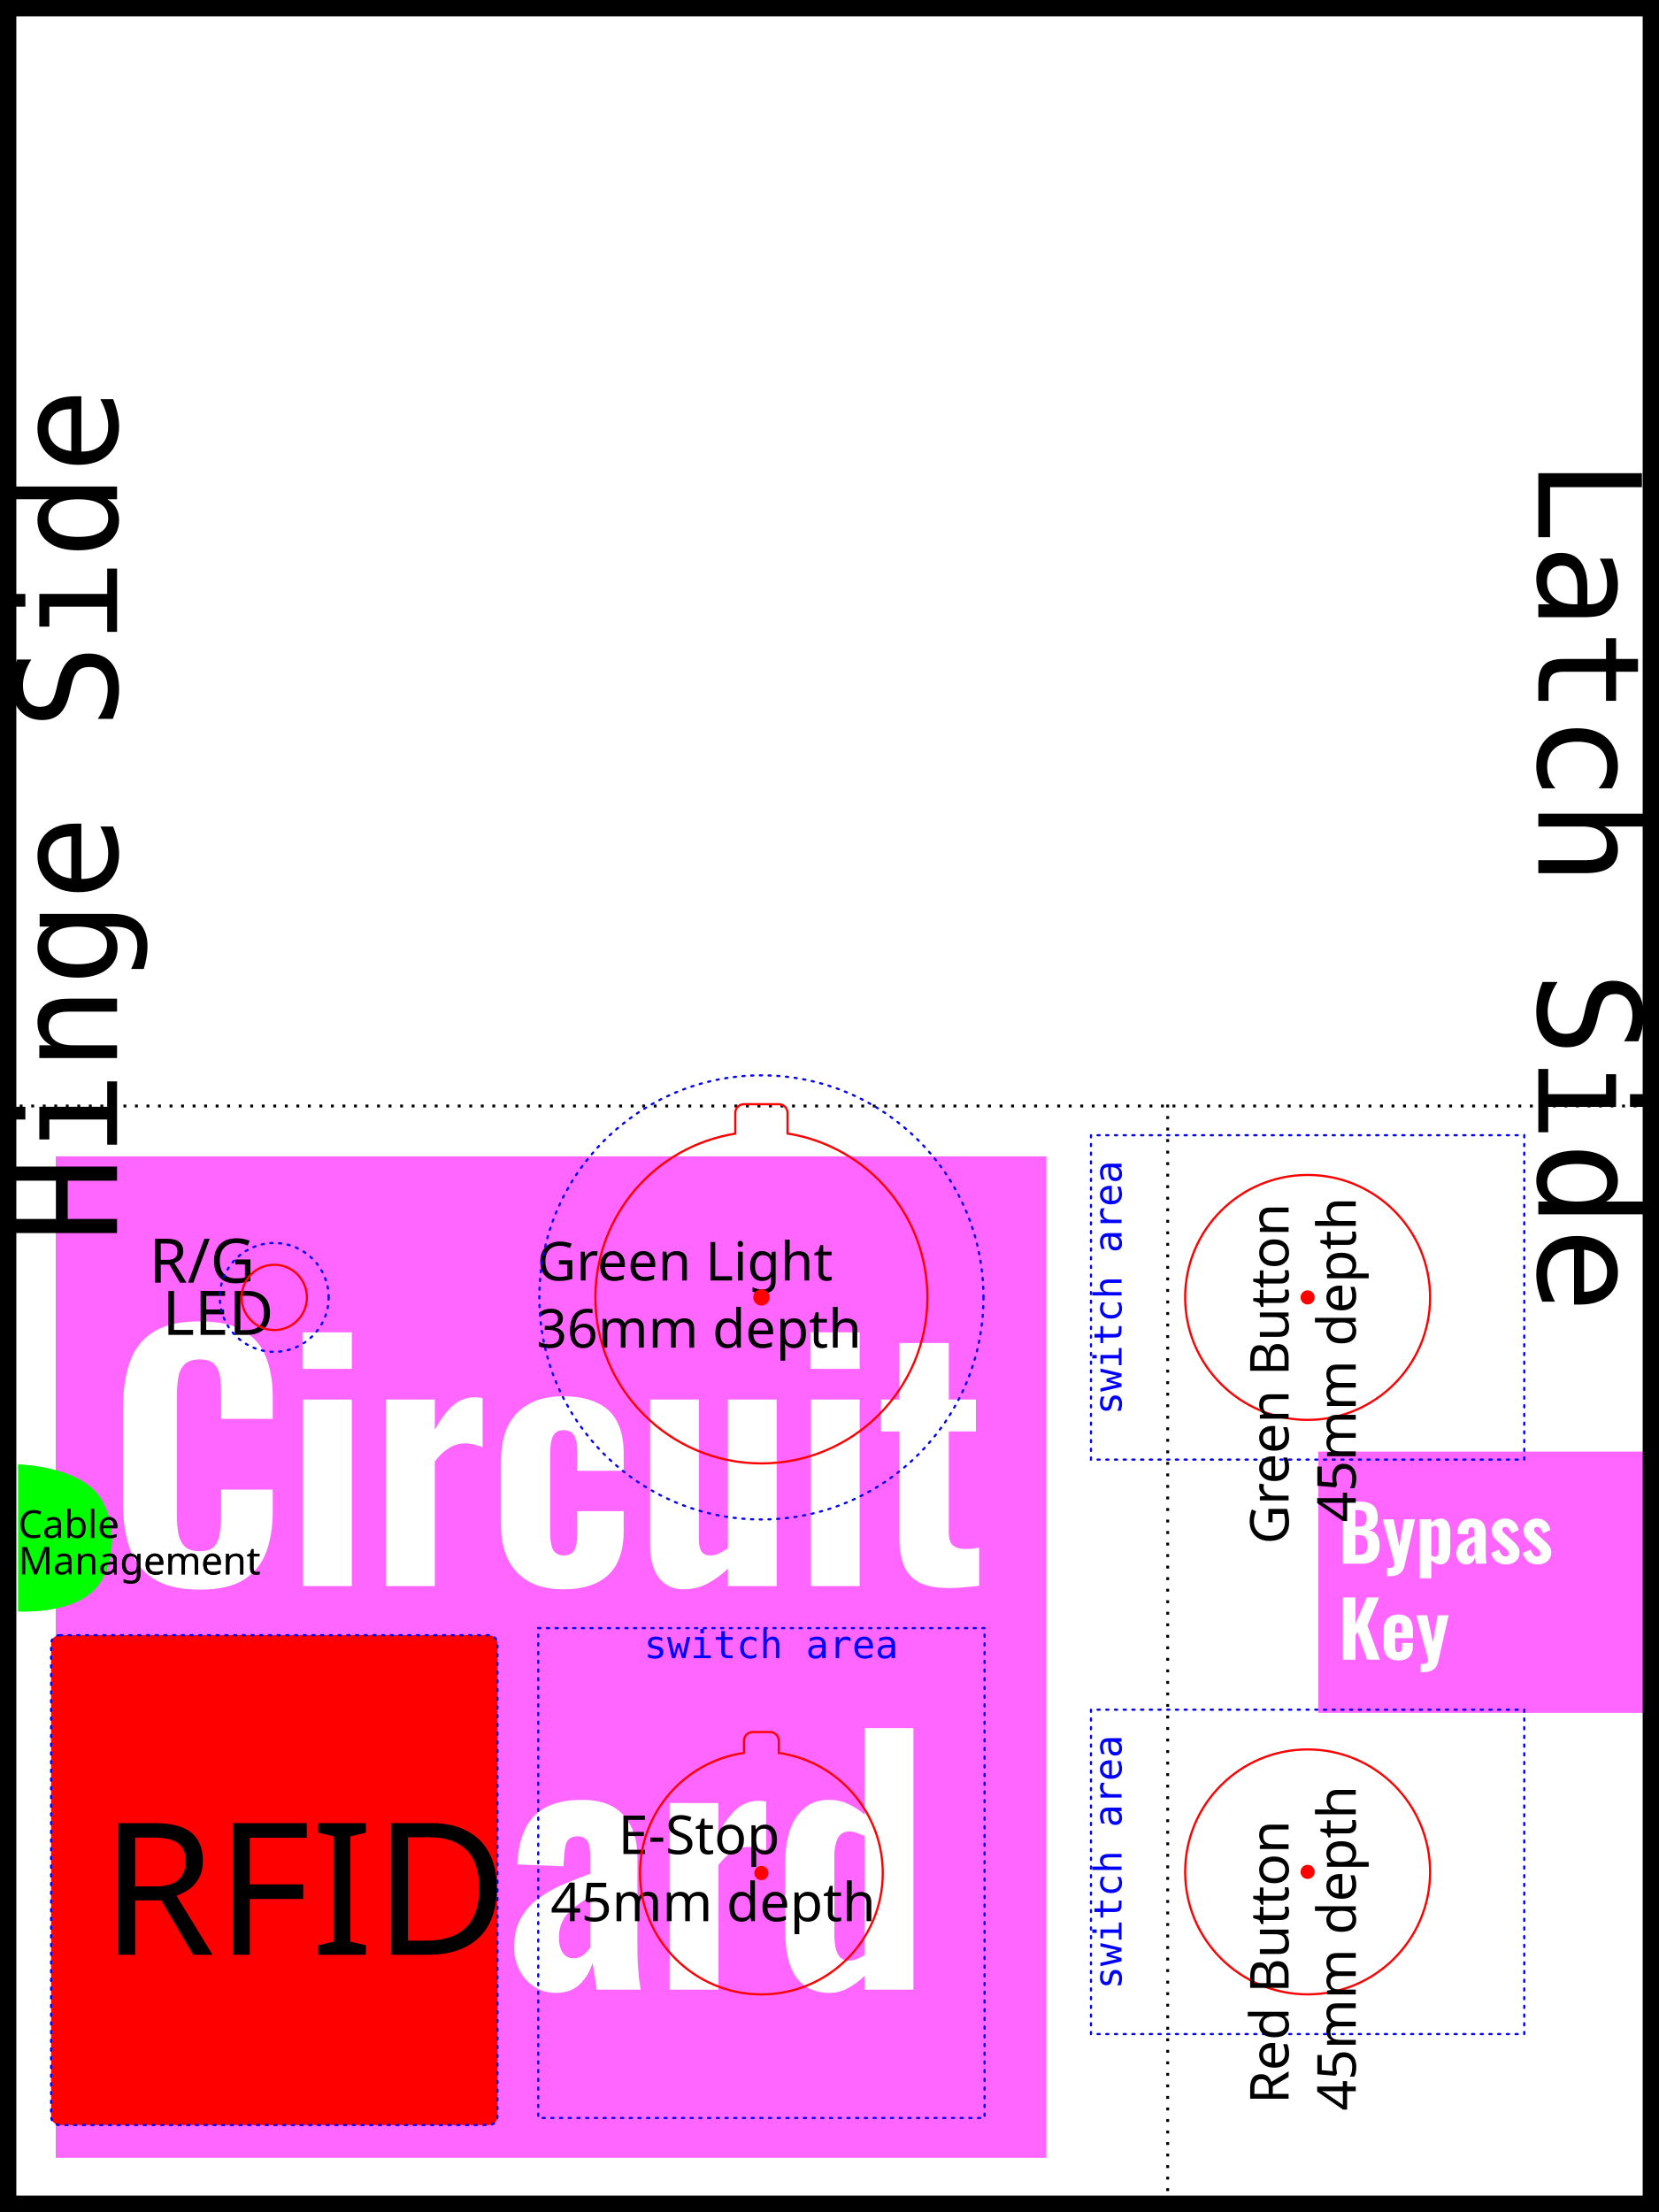
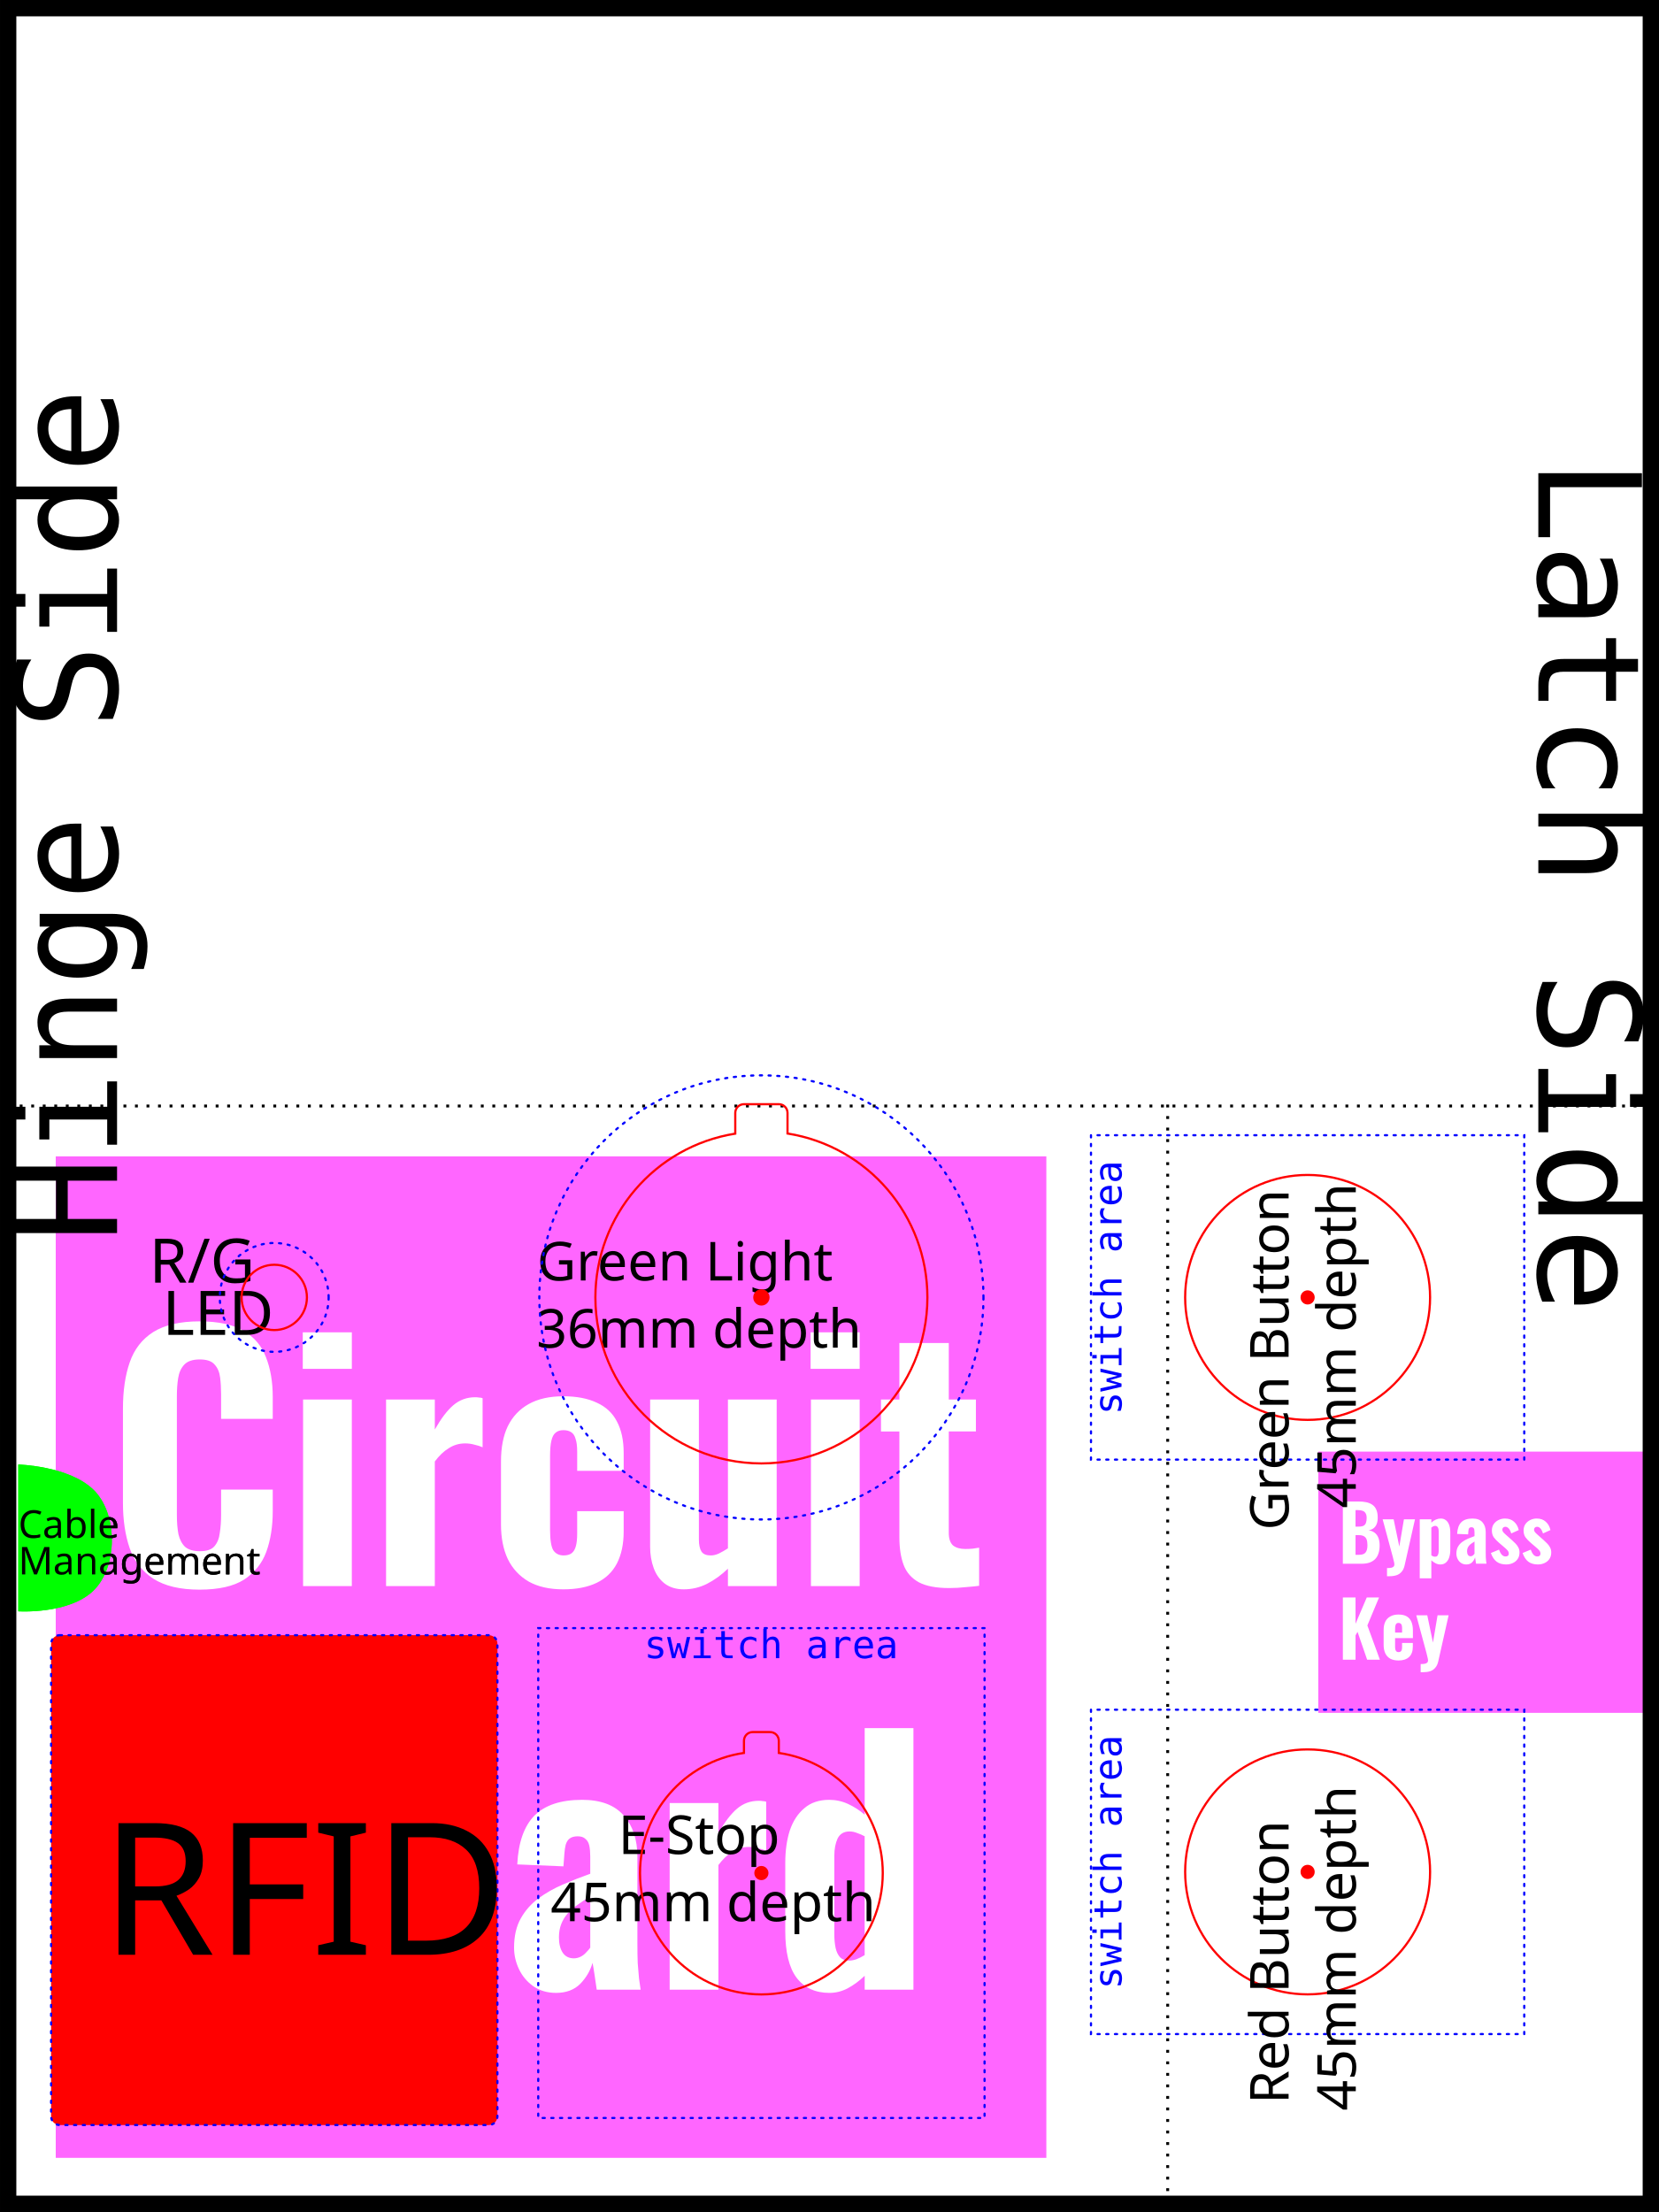
<svg xmlns="http://www.w3.org/2000/svg" width="152.4mm" height="203.2mm" viewBox="0 0 152.4 203.2" version="1.1" id="svg1">
  <defs id="defs1" />
  <g id="layer3" style="display:inline">
    <path id="rect24" style="fill:#ff00ff;fill-opacity:0.598;fill-rule:evenodd;stroke:none;stroke-width:1;stroke-linecap:round;stroke-dasharray:none;stroke-dashoffset:0;stroke-opacity:1" d="m 5.12,106.228 v 92 h 91 v -92 z m 13.203,15.156 c 1.72,0 3.065,0.287 4.033,0.86 0.989,0.573 1.681,1.384 2.076,2.432 0.415,1.048 0.623,2.264 0.623,3.648 v 2.016 h -4.745 v -2.254 c 0,-0.554 -0.03,-1.068 -0.089,-1.543 -0.059,-0.494 -0.228,-0.889 -0.504,-1.186 -0.257,-0.316 -0.712,-0.475 -1.364,-0.475 -0.652,0 -1.127,0.159 -1.423,0.475 -0.297,0.316 -0.485,0.731 -0.564,1.245 -0.079,0.494 -0.118,1.048 -0.118,1.661 v 10.914 c 0,0.672 0.049,1.265 0.148,1.779 0.119,0.494 0.326,0.88 0.623,1.157 0.316,0.257 0.761,0.386 1.334,0.386 0.633,0 1.078,-0.148 1.335,-0.444 0.277,-0.316 0.445,-0.732 0.504,-1.246 0.079,-0.514 0.118,-1.058 0.118,-1.631 v -2.343 h 4.745 v 1.987 c 0,1.404 -0.198,2.649 -0.593,3.737 -0.395,1.068 -1.078,1.918 -2.046,2.551 -0.969,0.613 -2.333,0.919 -4.093,0.919 -1.779,0 -3.193,-0.336 -4.241,-1.008 -1.028,-0.672 -1.75,-1.602 -2.165,-2.788 -0.415,-1.206 -0.623,-2.6 -0.623,-4.182 v -8.63 c 0,-1.661 0.207,-3.084 0.623,-4.271 0.415,-1.206 1.137,-2.135 2.165,-2.788 1.048,-0.652 2.462,-0.979 4.241,-0.979 z m 9.49,1.009 h 4.508 v 3.351 h -4.508 z m 46.651,0 h 4.508 v 3.351 H 74.464 Z m 8.156,0.978 h 4.538 v 5.19 h 2.491 v 2.936 h -2.491 v 9.313 c 0,0.534 0.128,0.919 0.386,1.157 0.277,0.217 0.653,0.327 1.127,0.327 0.237,0 0.464,-0.01 0.682,-0.03 0.217,-0.04 0.415,-0.069 0.593,-0.089 v 3.5 c -0.277,0.04 -0.672,0.079 -1.186,0.119 -0.514,0.059 -1.038,0.089 -1.572,0.089 -1.186,0 -2.116,-0.178 -2.788,-0.534 -0.672,-0.376 -1.137,-0.909 -1.394,-1.601 -0.257,-0.692 -0.386,-1.532 -0.386,-2.521 v -9.728 h -1.69 v -2.936 h 1.69 z m -30.874,4.894 c 1.226,0 2.254,0.198 3.085,0.593 0.83,0.376 1.443,0.949 1.839,1.72 0.415,0.771 0.623,1.74 0.623,2.907 v 1.631 h -4.271 v -1.75 c 0,-0.514 -0.049,-0.91 -0.148,-1.186 -0.079,-0.297 -0.217,-0.504 -0.415,-0.623 -0.178,-0.119 -0.416,-0.178 -0.712,-0.178 -0.297,0 -0.534,0.079 -0.712,0.237 -0.178,0.138 -0.306,0.386 -0.386,0.742 -0.079,0.336 -0.119,0.811 -0.119,1.424 v 6.732 c 0,0.929 0.099,1.562 0.297,1.898 0.217,0.316 0.534,0.474 0.949,0.474 0.316,0 0.563,-0.069 0.741,-0.207 0.178,-0.138 0.307,-0.356 0.386,-0.653 0.079,-0.297 0.118,-0.672 0.118,-1.127 v -2.076 h 4.271 v 1.869 c 0,1.147 -0.207,2.125 -0.623,2.936 -0.415,0.791 -1.038,1.384 -1.868,1.78 -0.83,0.395 -1.849,0.593 -3.055,0.593 -1.265,0 -2.323,-0.237 -3.173,-0.712 -0.85,-0.494 -1.493,-1.186 -1.928,-2.076 -0.415,-0.89 -0.623,-1.948 -0.623,-3.173 v -5.783 c 0,-1.285 0.207,-2.363 0.623,-3.233 0.435,-0.89 1.077,-1.572 1.928,-2.046 0.85,-0.475 1.908,-0.712 3.173,-0.712 z m -8.096,0.089 c 0.138,0 0.257,0.01 0.356,0.03 0.119,0 0.228,0.019 0.327,0.059 v 4.508 c -0.217,-0.099 -0.465,-0.178 -0.742,-0.237 -0.277,-0.079 -0.563,-0.119 -0.86,-0.119 -0.554,0 -1.058,0.148 -1.513,0.445 -0.455,0.277 -0.88,0.682 -1.275,1.216 v 11.448 h -4.478 v -17.142 h 4.478 v 2.758 c 0.573,-1.008 1.137,-1.75 1.69,-2.224 0.573,-0.494 1.246,-0.742 2.017,-0.742 z m -15.808,0.208 h 4.478 v 17.142 h -4.478 z m 31.882,0 h 4.478 v 12.871 c 0,0.475 0.079,0.841 0.237,1.098 0.158,0.237 0.445,0.356 0.86,0.356 0.237,0 0.484,-0.059 0.741,-0.178 0.277,-0.138 0.554,-0.296 0.83,-0.474 v -13.672 h 4.478 v 17.142 h -4.478 v -1.602 c -0.593,0.573 -1.236,1.038 -1.928,1.394 -0.672,0.336 -1.384,0.504 -2.135,0.504 -0.692,0 -1.275,-0.178 -1.75,-0.534 -0.455,-0.356 -0.791,-0.83 -1.008,-1.423 -0.217,-0.593 -0.327,-1.246 -0.327,-1.958 z m 14.77,0 h 4.478 v 17.142 h -4.478 z M 16.944,158.752 h 6.08 c 1.048,0 2.017,0.089 2.907,0.267 0.89,0.178 1.671,0.494 2.343,0.949 0.692,0.455 1.216,1.087 1.571,1.898 0.376,0.791 0.564,1.829 0.564,3.114 0,0.969 -0.139,1.799 -0.415,2.491 -0.277,0.672 -0.672,1.206 -1.186,1.601 -0.514,0.395 -1.147,0.663 -1.898,0.801 0.929,0.138 1.71,0.454 2.342,0.949 0.633,0.494 1.107,1.147 1.424,1.958 0.316,0.811 0.474,1.79 0.474,2.936 0,1.206 -0.158,2.254 -0.474,3.143 -0.297,0.89 -0.741,1.621 -1.334,2.195 -0.593,0.573 -1.325,1.008 -2.195,1.305 -0.87,0.277 -1.878,0.415 -3.025,0.415 h -7.177 z m 62.488,0 h 4.478 v 24.023 h -4.478 v -1.275 c -0.494,0.475 -1.018,0.86 -1.571,1.157 -0.534,0.277 -1.088,0.415 -1.661,0.415 -1.305,0 -2.313,-0.465 -3.025,-1.394 -0.692,-0.929 -1.038,-2.353 -1.038,-4.271 v -6.287 c 0,-1.107 0.139,-2.096 0.415,-2.966 0.297,-0.87 0.741,-1.552 1.334,-2.046 0.593,-0.514 1.354,-0.771 2.284,-0.771 0.613,0 1.196,0.128 1.75,0.386 0.554,0.257 1.058,0.583 1.513,0.979 z m -57.594,3.322 v 6.376 h 1.216 c 0.85,0 1.493,-0.119 1.928,-0.356 0.435,-0.257 0.732,-0.632 0.89,-1.127 0.178,-0.514 0.267,-1.137 0.267,-1.869 0,-0.732 -0.128,-1.315 -0.386,-1.75 -0.237,-0.455 -0.612,-0.781 -1.127,-0.979 -0.494,-0.198 -1.127,-0.297 -1.898,-0.297 z m 17.29,3.262 c 1.226,0 2.274,0.227 3.143,0.682 0.87,0.435 1.532,1.078 1.987,1.928 0.455,0.85 0.682,1.908 0.682,3.173 v 6.169 c 0,1.265 -0.227,2.323 -0.682,3.173 -0.455,0.85 -1.117,1.503 -1.987,1.958 -0.87,0.435 -1.918,0.653 -3.143,0.653 -1.226,0 -2.274,-0.218 -3.144,-0.653 -0.87,-0.455 -1.532,-1.107 -1.987,-1.958 -0.435,-0.85 -0.653,-1.908 -0.653,-3.173 v -6.169 c 0,-1.265 0.218,-2.323 0.653,-3.173 0.455,-0.85 1.117,-1.493 1.987,-1.928 0.87,-0.455 1.918,-0.682 3.144,-0.682 z m 14.324,0 c 1.74,0 3.025,0.484 3.856,1.453 0.83,0.949 1.245,2.205 1.245,3.767 v 7.978 c 0,0.672 0.01,1.275 0.03,1.809 0.04,0.514 0.079,0.979 0.118,1.394 0.059,0.395 0.109,0.742 0.148,1.038 h -4.033 c -0.059,-0.435 -0.129,-0.91 -0.208,-1.424 -0.079,-0.514 -0.138,-0.86 -0.178,-1.038 -0.198,0.712 -0.573,1.355 -1.127,1.928 -0.554,0.554 -1.295,0.83 -2.224,0.83 -0.811,0 -1.513,-0.208 -2.106,-0.623 -0.573,-0.415 -1.008,-0.939 -1.305,-1.571 -0.297,-0.633 -0.445,-1.285 -0.445,-1.958 0,-1.068 0.207,-1.968 0.623,-2.699 0.415,-0.732 0.959,-1.344 1.631,-1.839 0.672,-0.494 1.424,-0.919 2.254,-1.275 0.83,-0.356 1.66,-0.682 2.491,-0.978 v -1.602 c 0,-0.376 -0.03,-0.701 -0.089,-0.978 -0.059,-0.277 -0.178,-0.485 -0.356,-0.623 -0.158,-0.158 -0.395,-0.237 -0.712,-0.237 -0.316,0 -0.564,0.069 -0.742,0.208 -0.158,0.119 -0.276,0.306 -0.356,0.563 -0.059,0.237 -0.099,0.504 -0.119,0.801 l -0.089,1.187 -4.241,-0.178 c 0.099,-2.017 0.623,-3.509 1.572,-4.478 0.969,-0.969 2.422,-1.453 4.359,-1.453 z m 16.252,0.089 c 0.138,0 0.257,0.01 0.356,0.03 0.119,0 0.227,0.02 0.326,0.059 v 4.508 c -0.217,-0.099 -0.465,-0.178 -0.742,-0.237 -0.277,-0.079 -0.563,-0.119 -0.86,-0.119 -0.554,0 -1.058,0.148 -1.513,0.445 -0.455,0.277 -0.88,0.682 -1.275,1.216 v 11.448 h -4.478 v -17.142 h 4.478 v 2.758 c 0.573,-1.008 1.137,-1.75 1.691,-2.224 0.573,-0.494 1.245,-0.742 2.016,-0.742 z m 8.334,2.817 c -0.514,0 -0.88,0.218 -1.097,0.653 -0.198,0.435 -0.297,0.959 -0.297,1.572 v 7.236 c 0,0.455 0.039,0.87 0.118,1.245 0.079,0.356 0.218,0.643 0.415,0.86 0.198,0.198 0.475,0.297 0.83,0.297 0.198,0 0.415,-0.04 0.652,-0.119 0.257,-0.099 0.514,-0.227 0.771,-0.386 v -10.914 c -0.217,-0.119 -0.445,-0.218 -0.682,-0.297 -0.237,-0.099 -0.474,-0.148 -0.712,-0.148 z m -38.881,0.119 c -0.376,0 -0.662,0.109 -0.86,0.326 -0.198,0.217 -0.336,0.505 -0.415,0.86 -0.059,0.356 -0.089,0.781 -0.089,1.275 v 6.792 c 0,0.475 0.03,0.9 0.089,1.275 0.079,0.356 0.218,0.642 0.415,0.86 0.198,0.198 0.484,0.297 0.86,0.297 0.376,0 0.662,-0.099 0.86,-0.297 0.198,-0.217 0.326,-0.504 0.386,-0.86 0.059,-0.376 0.089,-0.801 0.089,-1.275 v -6.792 c 0,-0.494 -0.03,-0.919 -0.089,-1.275 -0.059,-0.356 -0.188,-0.643 -0.386,-0.86 -0.198,-0.217 -0.484,-0.326 -0.86,-0.326 z m -17.32,3.381 v 7.592 h 1.364 c 1.226,0 2.066,-0.306 2.521,-0.919 0.475,-0.613 0.712,-1.532 0.712,-2.758 0,-0.949 -0.109,-1.701 -0.326,-2.254 -0.217,-0.573 -0.573,-0.988 -1.068,-1.245 -0.475,-0.277 -1.117,-0.415 -1.928,-0.415 z m 32.386,2.462 c -0.415,0.257 -0.801,0.514 -1.157,0.771 -0.356,0.237 -0.662,0.504 -0.919,0.801 -0.257,0.297 -0.455,0.623 -0.593,0.979 -0.138,0.356 -0.208,0.761 -0.208,1.216 0,0.593 0.119,1.067 0.356,1.423 0.237,0.336 0.573,0.504 1.008,0.504 0.217,0 0.426,-0.049 0.623,-0.148 0.198,-0.099 0.365,-0.227 0.504,-0.386 0.158,-0.158 0.287,-0.307 0.386,-0.445 z" />
    <g id="g27" transform="translate(-13.31759,-36.86895)">
      <path id="path26" style="font-variation-settings:'wght' 600;fill:#00ff00;fill-opacity:1;fill-rule:evenodd;stroke:none;stroke-width:1;stroke-linecap:round" d="m 21.892,173.709 c -2.268,-2.189 -6.896,-2.307 -6.896,-2.307 v 13.488 c 0,0 4.627,0.296 6.896,-1.893 2.268,-2.189 2.268,-7.099 0,-9.288 z" />
      <text xml:space="preserve" style="font-size:3.528px;line-height:0.95;font-family:Oswald;-inkscape-font-specification:'Oswald, @wght=600';font-variation-settings:'wght' 600;stroke-width:0.265" x="14.997" y="178.146" id="text27">
        <tspan id="tspan26" style="font-size:3.528px;line-height:0.95;stroke-width:0.265" x="14.997" y="178.146">Cable</tspan>
        <tspan style="font-size:3.528px;line-height:0.95;stroke-width:0.265" x="14.997" y="181.498" id="tspan27">Management</tspan>
      </text>
    </g>
    <path id="rect29" style="fill:#ff00ff;fill-opacity:0.598;fill-rule:evenodd;stroke:none;stroke-width:1;stroke-linecap:round;stroke-dasharray:none;stroke-dashoffset:0;stroke-opacity:1" d="m 121.1,133.348 v 24 H 152.4 v -24 z m 2.258,4.583 h 1.446 c 0.249,0 0.48,0.021 0.691,0.064 0.212,0.042 0.398,0.118 0.558,0.226 0.165,0.108 0.289,0.259 0.374,0.452 0.089,0.188 0.134,0.435 0.134,0.741 0,0.23 -0.033,0.428 -0.099,0.593 -0.066,0.16 -0.16,0.287 -0.282,0.381 -0.122,0.094 -0.273,0.158 -0.452,0.191 0.221,0.033 0.407,0.108 0.558,0.226 0.151,0.118 0.263,0.273 0.338,0.466 0.075,0.193 0.113,0.426 0.113,0.699 0,0.287 -0.037,0.536 -0.113,0.748 -0.071,0.212 -0.177,0.386 -0.318,0.522 -0.141,0.136 -0.315,0.24 -0.522,0.311 -0.207,0.066 -0.447,0.099 -0.72,0.099 h -1.707 z m 1.164,0.79 v 1.517 h 0.289 c 0.202,0 0.355,-0.028 0.458,-0.085 0.103,-0.061 0.174,-0.151 0.212,-0.268 0.042,-0.122 0.064,-0.27 0.064,-0.444 0,-0.174 -0.031,-0.313 -0.092,-0.417 -0.056,-0.108 -0.145,-0.185 -0.268,-0.233 -0.118,-0.047 -0.268,-0.071 -0.452,-0.071 z m 7.825,0.776 c 0.165,0 0.303,0.038 0.416,0.113 0.113,0.071 0.205,0.167 0.275,0.289 0.071,0.122 0.12,0.259 0.148,0.409 0.028,0.151 0.042,0.304 0.042,0.459 v 1.594 c 0,0.263 -0.033,0.496 -0.099,0.699 -0.066,0.202 -0.167,0.362 -0.303,0.48 -0.132,0.118 -0.304,0.176 -0.515,0.176 -0.146,0 -0.289,-0.035 -0.43,-0.106 -0.136,-0.071 -0.268,-0.162 -0.395,-0.275 v 1.651 H 130.421 v -5.418 h 1.066 v 0.303 c 0.127,-0.118 0.263,-0.21 0.409,-0.275 0.151,-0.066 0.301,-0.099 0.452,-0.099 z m 2.921,0 c 0.414,0 0.72,0.115 0.917,0.346 0.198,0.226 0.297,0.524 0.297,0.896 v 1.898 c 0,0.16 0.002,0.303 0.007,0.43 0.009,0.122 0.019,0.232 0.028,0.331 0.014,0.094 0.026,0.176 0.035,0.247 h -0.96 c -0.014,-0.103 -0.03,-0.216 -0.049,-0.338 -0.019,-0.122 -0.033,-0.205 -0.042,-0.247 -0.047,0.169 -0.137,0.322 -0.268,0.459 -0.132,0.132 -0.308,0.197 -0.529,0.197 -0.193,0 -0.36,-0.05 -0.501,-0.148 -0.136,-0.099 -0.24,-0.223 -0.311,-0.374 -0.07,-0.151 -0.106,-0.306 -0.106,-0.466 0,-0.254 0.05,-0.468 0.148,-0.642 0.099,-0.174 0.228,-0.32 0.388,-0.438 0.16,-0.118 0.338,-0.219 0.536,-0.303 0.198,-0.085 0.395,-0.162 0.593,-0.233 v -0.381 c 0,-0.089 -0.007,-0.167 -0.021,-0.233 -0.014,-0.066 -0.042,-0.115 -0.085,-0.148 -0.038,-0.038 -0.094,-0.056 -0.169,-0.056 -0.075,0 -0.134,0.017 -0.177,0.05 -0.038,0.028 -0.065,0.073 -0.084,0.134 -0.014,0.056 -0.024,0.12 -0.028,0.191 l -0.021,0.282 -1.009,-0.042 c 0.024,-0.48 0.148,-0.835 0.374,-1.066 0.23,-0.23 0.576,-0.346 1.037,-0.346 z m 2.992,0 c 0.334,0 0.607,0.097 0.819,0.289 0.216,0.188 0.362,0.444 0.438,0.769 l -0.692,0.311 c -0.028,-0.103 -0.066,-0.2 -0.113,-0.289 -0.047,-0.094 -0.108,-0.171 -0.183,-0.233 -0.071,-0.061 -0.15,-0.092 -0.24,-0.092 -0.085,0 -0.153,0.026 -0.205,0.077 -0.052,0.052 -0.077,0.118 -0.077,0.198 0,0.085 0.042,0.174 0.127,0.268 0.089,0.094 0.212,0.207 0.367,0.339 l 0.381,0.338 c 0.113,0.099 0.223,0.204 0.331,0.317 0.108,0.108 0.198,0.23 0.268,0.367 0.07,0.132 0.106,0.285 0.106,0.459 0,0.235 -0.057,0.435 -0.17,0.599 -0.113,0.165 -0.263,0.289 -0.451,0.374 -0.183,0.085 -0.386,0.127 -0.607,0.127 -0.353,0 -0.644,-0.085 -0.875,-0.254 -0.226,-0.174 -0.402,-0.439 -0.529,-0.797 l 0.748,-0.311 c 0.07,0.198 0.155,0.353 0.254,0.466 0.099,0.108 0.214,0.162 0.346,0.162 0.099,0 0.172,-0.021 0.219,-0.064 0.052,-0.047 0.078,-0.111 0.078,-0.191 0,-0.113 -0.038,-0.214 -0.113,-0.303 -0.075,-0.089 -0.209,-0.214 -0.402,-0.374 l -0.381,-0.325 c -0.198,-0.169 -0.358,-0.337 -0.48,-0.501 -0.118,-0.169 -0.176,-0.379 -0.176,-0.628 0,-0.221 0.054,-0.414 0.162,-0.578 0.113,-0.165 0.261,-0.292 0.444,-0.381 0.188,-0.094 0.39,-0.141 0.607,-0.141 z m 2.914,0 c 0.334,0 0.607,0.097 0.819,0.289 0.216,0.188 0.362,0.444 0.437,0.769 l -0.691,0.311 c -0.028,-0.103 -0.066,-0.2 -0.113,-0.289 -0.047,-0.094 -0.108,-0.171 -0.183,-0.233 -0.07,-0.061 -0.15,-0.092 -0.24,-0.092 -0.085,0 -0.153,0.026 -0.205,0.077 -0.052,0.052 -0.077,0.118 -0.077,0.198 0,0.085 0.042,0.174 0.127,0.268 0.089,0.094 0.212,0.207 0.367,0.339 l 0.381,0.338 c 0.113,0.099 0.223,0.204 0.331,0.317 0.108,0.108 0.198,0.23 0.268,0.367 0.07,0.132 0.106,0.285 0.106,0.459 0,0.235 -0.057,0.435 -0.17,0.599 -0.113,0.165 -0.264,0.289 -0.452,0.374 -0.183,0.085 -0.386,0.127 -0.607,0.127 -0.353,0 -0.644,-0.085 -0.875,-0.254 -0.226,-0.174 -0.402,-0.439 -0.529,-0.797 l 0.748,-0.311 c 0.071,0.198 0.155,0.353 0.254,0.466 0.099,0.108 0.214,0.162 0.346,0.162 0.099,0 0.172,-0.021 0.219,-0.064 0.052,-0.047 0.077,-0.111 0.077,-0.191 0,-0.113 -0.037,-0.214 -0.113,-0.303 -0.075,-0.089 -0.209,-0.214 -0.402,-0.374 l -0.381,-0.325 c -0.198,-0.169 -0.357,-0.337 -0.48,-0.501 -0.118,-0.169 -0.176,-0.379 -0.176,-0.628 0,-0.221 0.054,-0.414 0.162,-0.578 0.113,-0.165 0.261,-0.292 0.444,-0.381 0.188,-0.094 0.39,-0.141 0.607,-0.141 z m -14.16,0.071 h 1.009 l 0.522,2.505 0.423,-2.505 h 1.016 l -0.946,4.205 c -0.056,0.263 -0.15,0.468 -0.282,0.614 -0.127,0.151 -0.285,0.256 -0.473,0.317 -0.183,0.061 -0.397,0.092 -0.642,0.092 h -0.226 v -0.748 c 0.155,0 0.282,-0.01 0.381,-0.028 0.099,-0.019 0.172,-0.054 0.219,-0.106 0.052,-0.047 0.077,-0.115 0.077,-0.205 0,-0.071 -0.017,-0.167 -0.05,-0.289 -0.028,-0.122 -0.061,-0.258 -0.099,-0.409 z m 4.833,0.599 c -0.066,0 -0.129,0.017 -0.19,0.05 -0.061,0.028 -0.118,0.066 -0.17,0.113 v 2.554 c 0.056,0.038 0.113,0.068 0.17,0.091 0.056,0.019 0.118,0.028 0.183,0.028 0.089,0 0.155,-0.026 0.197,-0.077 0.047,-0.056 0.08,-0.13 0.099,-0.219 0.019,-0.089 0.028,-0.188 0.028,-0.296 v -1.707 c 0,-0.099 -0.01,-0.188 -0.028,-0.268 -0.019,-0.08 -0.052,-0.144 -0.099,-0.191 -0.047,-0.052 -0.111,-0.077 -0.191,-0.077 z m -7.324,0.854 v 1.807 h 0.325 c 0.292,0 0.492,-0.073 0.6,-0.219 0.113,-0.146 0.169,-0.364 0.169,-0.656 0,-0.226 -0.026,-0.405 -0.077,-0.536 -0.052,-0.136 -0.136,-0.235 -0.254,-0.297 -0.113,-0.066 -0.266,-0.099 -0.459,-0.099 z m 10.929,0.586 c -0.099,0.061 -0.19,0.122 -0.275,0.183 -0.085,0.056 -0.158,0.12 -0.219,0.191 -0.061,0.071 -0.108,0.148 -0.141,0.233 -0.033,0.085 -0.049,0.181 -0.049,0.289 0,0.141 0.028,0.254 0.085,0.339 0.057,0.08 0.136,0.12 0.24,0.12 0.052,0 0.101,-0.012 0.148,-0.035 0.047,-0.024 0.087,-0.054 0.12,-0.092 0.038,-0.038 0.068,-0.073 0.091,-0.106 z m -12.093,5.143 h 1.164 v 2.413 l 1.03,-2.413 h 1.129 l -1.072,2.568 1.15,3.147 h -1.171 l -0.882,-2.561 -0.183,0.325 v 2.237 h -1.164 z m 5.115,1.566 c 0.31,0 0.562,0.057 0.755,0.17 0.193,0.113 0.334,0.277 0.423,0.494 0.094,0.216 0.141,0.48 0.141,0.79 v 0.713 h -1.637 v 0.791 c 0,0.118 0.012,0.214 0.035,0.289 0.028,0.075 0.066,0.129 0.113,0.162 0.047,0.028 0.106,0.042 0.177,0.042 0.066,0 0.122,-0.014 0.169,-0.042 0.052,-0.033 0.09,-0.082 0.113,-0.148 0.024,-0.066 0.035,-0.153 0.035,-0.261 v -0.388 h 0.988 v 0.338 c 0,0.414 -0.113,0.729 -0.339,0.945 -0.226,0.216 -0.55,0.325 -0.974,0.325 -0.301,0 -0.553,-0.055 -0.755,-0.163 -0.202,-0.113 -0.355,-0.275 -0.458,-0.487 -0.103,-0.216 -0.156,-0.475 -0.156,-0.776 v -1.369 c 0,-0.31 0.052,-0.569 0.156,-0.776 0.103,-0.212 0.259,-0.371 0.466,-0.48 0.207,-0.113 0.456,-0.17 0.748,-0.17 z m 1.63,0.07 h 1.009 l 0.522,2.505 0.423,-2.505 h 1.016 l -0.946,4.205 c -0.056,0.263 -0.15,0.468 -0.282,0.614 -0.127,0.151 -0.284,0.256 -0.472,0.317 -0.183,0.061 -0.398,0.091 -0.642,0.091 h -0.226 v -0.748 c 0.155,0 0.282,-0.009 0.381,-0.028 0.099,-0.019 0.172,-0.054 0.219,-0.106 0.052,-0.047 0.077,-0.115 0.077,-0.205 0,-0.071 -0.017,-0.167 -0.05,-0.289 -0.028,-0.122 -0.061,-0.259 -0.099,-0.409 z m -1.637,0.699 c -0.071,0 -0.129,0.017 -0.176,0.05 -0.042,0.033 -0.075,0.092 -0.099,0.176 -0.024,0.08 -0.035,0.195 -0.035,0.346 v 0.317 h 0.642 v -0.402 c 0,-0.118 -0.012,-0.212 -0.035,-0.282 -0.024,-0.075 -0.061,-0.127 -0.113,-0.155 -0.047,-0.033 -0.108,-0.05 -0.183,-0.05 z" />
  </g>
  <g id="layer1" transform="translate(-13.31759,-36.86895)">
    <path style="fill:none;stroke:#000000;stroke-width:0.265px;stroke-linecap:butt;stroke-linejoin:miter;stroke-opacity:1;stroke-dasharray:0.265,0.794;stroke-dashoffset:0" d="m 14.068,138.469 h 150.9" id="path5" />
    <path id="rect5" style="font-variation-settings:'wght' 600;fill:none;fill-rule:evenodd;stroke:#000000;stroke-width:1.5;stroke-linecap:round" d="M 14.068,37.619 H 164.968 V 239.319 H 14.068 Z" />
    <path style="fill:none;stroke:#000000;stroke-width:0.265px;stroke-linecap:butt;stroke-linejoin:miter;stroke-opacity:1;stroke-dasharray:0.265,0.794;stroke-dashoffset:0" d="M 120.585,138.337 V 239.319" id="path9" />
    <text xml:space="preserve" style="font-style:normal;font-variant:normal;font-weight:normal;font-stretch:normal;font-size:13.042px;line-height:1.25;font-family:Consolas;-inkscape-font-specification:Consolas;stroke-width:0.265" x="-151.017" y="24.072" id="text24" transform="rotate(-90)">
      <tspan id="tspan24" style="font-style:normal;font-variant:normal;font-weight:normal;font-stretch:normal;font-size:13.042px;font-family:Consolas;-inkscape-font-specification:Consolas;stroke-width:0.265" x="-151.017" y="24.072">Hinge Side</tspan>
    </text>
    <text xml:space="preserve" style="font-style:normal;font-variant:normal;font-weight:normal;font-stretch:normal;font-size:13.042px;line-height:1.25;font-family:Consolas;-inkscape-font-specification:Consolas;stroke-width:0.265" x="78.966" y="-154.634" id="text24-3" transform="rotate(90)">
      <tspan id="tspan24-4" style="font-style:normal;font-variant:normal;font-weight:normal;font-stretch:normal;font-size:13.042px;font-family:Consolas;-inkscape-font-specification:Consolas;stroke-width:0.265" x="78.966" y="-154.634">Latch Side</tspan>
    </text>
  </g>
  <g id="layer2" style="display:inline">
    <g id="g5" transform="translate(18.25653,80.38638)">
      <text xml:space="preserve" style="font-size:4.939px;line-height:1.25;font-family:Oswald;-inkscape-font-specification:'Oswald, @wght=600';font-variation-settings:'wght' 600;text-align:center;text-anchor:middle;stroke-width:0.265" x="51.74" y="89.927" id="text2">
        <tspan id="tspan2" style="font-size:4.939px;text-align:center;text-anchor:middle;stroke-width:0.265" x="51.74" y="89.927">E-Stop</tspan>
        <tspan style="font-size:4.939px;text-align:center;text-anchor:middle;stroke-width:0.265" x="51.74" y="96.1" id="tspan3">45mm depth</tspan>
      </text>
      <g id="g4">
        <g id="g2">
          <path id="path1" style="fill:none;fill-rule:evenodd;stroke:#ff0000;stroke-width:0.2;stroke-linecap:round;stroke-dasharray:none;stroke-opacity:1" d="m 50.886,78.726 c -0.443,0 -0.8,0.357 -0.8,0.8 V 80.643 A 11.15,11.15 0 0 0 40.537,91.677 11.15,11.15 0 0 0 51.687,102.826 11.15,11.15 0 0 0 62.836,91.677 11.15,11.15 0 0 0 53.287,80.643 v -1.116 c 0,-0.443 -0.357,-0.8 -0.8,-0.8 z" />
          <circle style="fill:#ff0000;fill-opacity:1;fill-rule:evenodd;stroke:none;stroke-width:0.2;stroke-linecap:round;stroke-dasharray:none" id="circle2" cx="51.687" cy="91.676" r="0.65" />
          <rect style="fill:none;fill-opacity:1;fill-rule:evenodd;stroke:#0000ff;stroke-width:0.2;stroke-linecap:round;stroke-dasharray:0.2, 0.6;stroke-dashoffset:0;stroke-opacity:1" id="rect2" width="41" height="45" x="31.187" y="69.176" />
        </g>
        <text xml:space="preserve" style="font-style:normal;font-variant:normal;font-weight:normal;font-stretch:normal;font-size:3.528px;line-height:1.25;font-family:Consolas;-inkscape-font-specification:'Consolas, @wght=600';font-variant-ligatures:normal;font-variant-caps:normal;font-variant-numeric:normal;font-variant-east-asian:normal;font-variation-settings:'wght' 600;fill:#0000ff;fill-opacity:1;stroke-width:0.265" x="40.899" y="71.934" id="text4">
          <tspan id="tspan4" style="font-style:normal;font-variant:normal;font-weight:normal;font-stretch:normal;font-size:3.528px;font-family:Consolas;-inkscape-font-specification:'Consolas, @wght=600';font-variant-ligatures:normal;font-variant-caps:normal;font-variant-numeric:normal;font-variant-east-asian:normal;font-variation-settings:'wght' 600;fill:#0000ff;fill-opacity:1;stroke-width:0.265" x="40.899" y="71.934">switch area</tspan>
        </text>
      </g>
    </g>
    <g id="g17" transform="rotate(-90,136.9201,178.0002)">
      <g id="g8" transform="translate(-67.47236,2.551336)">
        <rect style="fill:none;fill-opacity:1;fill-rule:evenodd;stroke:#0000ff;stroke-width:0.2;stroke-linecap:round;stroke-dasharray:0.2, 0.6;stroke-dashoffset:0;stroke-opacity:1" id="rect2-2" width="29.8" height="39.8" x="195.536" y="138.75" />
        <text xml:space="preserve" style="font-style:normal;font-variant:normal;font-weight:normal;font-stretch:normal;font-size:3.528px;line-height:1.25;font-family:Consolas;-inkscape-font-specification:'Consolas, @wght=600';font-variant-ligatures:normal;font-variant-caps:normal;font-variant-numeric:normal;font-variant-east-asian:normal;font-variation-settings:'wght' 600;fill:#0000ff;fill-opacity:1;stroke-width:0.265" x="199.648" y="141.553" id="text4-0">
          <tspan id="tspan4-7" style="font-style:normal;font-variant:normal;font-weight:normal;font-stretch:normal;font-size:3.528px;font-family:Consolas;-inkscape-font-specification:'Consolas, @wght=600';font-variant-ligatures:normal;font-variant-caps:normal;font-variant-numeric:normal;font-variant-east-asian:normal;font-variation-settings:'wght' 600;fill:#0000ff;fill-opacity:1;stroke-width:0.265" x="199.648" y="141.553">switch area</tspan>
        </text>
      </g>
      <g id="g12" transform="translate(-67.47236,2.551336)">
        <g id="g7">
          <g id="g6">
            <circle style="fill:#ff0000;fill-opacity:1;fill-rule:evenodd;stroke:none;stroke-width:0.2;stroke-linecap:round;stroke-dasharray:none" id="circle2-0" cx="210.436" cy="158.65" r="0.65" />
            <circle style="font-variation-settings:'wght' 600;fill:none;fill-opacity:1;fill-rule:evenodd;stroke:#ff0000;stroke-width:0.2;stroke-linecap:round;stroke-dasharray:none;stroke-dashoffset:0;stroke-opacity:1" id="path6" cx="210.436" cy="158.65" r="11.25" />
          </g>
          <text xml:space="preserve" style="font-size:4.939px;line-height:1.25;font-family:Oswald;-inkscape-font-specification:'Oswald, @wght=600';font-variation-settings:'wght' 600;text-align:center;text-anchor:middle;stroke-width:0.265" x="210.49" y="156.9" id="text2-5">
            <tspan id="tspan2-2" style="font-size:4.939px;text-align:center;text-anchor:middle;stroke-width:0.265" x="210.49" y="156.9">Red Button</tspan>
            <tspan style="font-size:4.939px;text-align:center;text-anchor:middle;stroke-width:0.265" x="210.49" y="163.074" id="tspan3-3">45mm depth</tspan>
          </text>
        </g>
      </g>
    </g>
-     <g id="g9-0" transform="rotate(-90,145.5456,184.0744)">
-       <g id="g8-1">
-         <rect style="fill:none;fill-opacity:1;fill-rule:evenodd;stroke:#0000ff;stroke-width:0.2;stroke-linecap:round;stroke-dasharray:0.2, 0.6;stroke-dashoffset:0;stroke-opacity:1" id="rect2-2-8" width="29.8" height="39.8" x="195.536" y="138.75" />
-         <text xml:space="preserve" style="font-style:normal;font-variant:normal;font-weight:normal;font-stretch:normal;font-size:3.528px;line-height:1.25;font-family:Consolas;-inkscape-font-specification:'Consolas, @wght=600';font-variant-ligatures:normal;font-variant-caps:normal;font-variant-numeric:normal;font-variant-east-asian:normal;font-variation-settings:'wght' 600;fill:#0000ff;fill-opacity:1;stroke-width:0.265" x="199.648" y="141.553" id="text4-0-5">
-           <tspan id="tspan4-7-4" style="font-style:normal;font-variant:normal;font-weight:normal;font-stretch:normal;font-size:3.528px;font-family:Consolas;-inkscape-font-specification:'Consolas, @wght=600';font-variant-ligatures:normal;font-variant-caps:normal;font-variant-numeric:normal;font-variant-east-asian:normal;font-variation-settings:'wght' 600;fill:#0000ff;fill-opacity:1;stroke-width:0.265" x="199.648" y="141.553">switch area</tspan>
-         </text>
+     <g id="g8-1" transform="rotate(-90,145.5456,184.0744)">
+       <rect style="fill:none;fill-opacity:1;fill-rule:evenodd;stroke:#0000ff;stroke-width:0.2;stroke-linecap:round;stroke-dasharray:0.2, 0.6;stroke-dashoffset:0;stroke-opacity:1" id="rect2-2-8" width="29.8" height="39.8" x="195.536" y="138.75" />
+       <text xml:space="preserve" style="font-style:normal;font-variant:normal;font-weight:normal;font-stretch:normal;font-size:3.528px;line-height:1.25;font-family:Consolas;-inkscape-font-specification:'Consolas, @wght=600';font-variant-ligatures:normal;font-variant-caps:normal;font-variant-numeric:normal;font-variant-east-asian:normal;font-variation-settings:'wght' 600;fill:#0000ff;fill-opacity:1;stroke-width:0.265" x="199.648" y="141.553" id="text4-0-5">
+         <tspan id="tspan4-7-4" style="font-style:normal;font-variant:normal;font-weight:normal;font-stretch:normal;font-size:3.528px;font-family:Consolas;-inkscape-font-specification:'Consolas, @wght=600';font-variant-ligatures:normal;font-variant-caps:normal;font-variant-numeric:normal;font-variant-east-asian:normal;font-variation-settings:'wght' 600;fill:#0000ff;fill-opacity:1;stroke-width:0.265" x="199.648" y="141.553">switch area</tspan>
+       </text>
+     </g>
+     <g id="g7-7" transform="rotate(-90,145.5456,184.0744)">
+       <g id="g6-3">
+         <circle style="fill:#ff0000;fill-opacity:1;fill-rule:evenodd;stroke:none;stroke-width:0.2;stroke-linecap:round;stroke-dasharray:none" id="circle2-0-8" cx="210.436" cy="158.65" r="0.65" />
+         <circle style="font-variation-settings:'wght' 600;fill:none;fill-opacity:1;fill-rule:evenodd;stroke:#ff0000;stroke-width:0.2;stroke-linecap:round;stroke-dasharray:none;stroke-dashoffset:0;stroke-opacity:1" id="path6-3" cx="210.436" cy="158.65" r="11.25" />
      </g>
-       <g id="g7-7">
-         <g id="g6-3">
-           <circle style="fill:#ff0000;fill-opacity:1;fill-rule:evenodd;stroke:none;stroke-width:0.2;stroke-linecap:round;stroke-dasharray:none" id="circle2-0-8" cx="210.436" cy="158.65" r="0.65" />
-           <circle style="font-variation-settings:'wght' 600;fill:none;fill-opacity:1;fill-rule:evenodd;stroke:#ff0000;stroke-width:0.2;stroke-linecap:round;stroke-dasharray:none;stroke-dashoffset:0;stroke-opacity:1" id="path6-3" cx="210.436" cy="158.65" r="11.25" />
-         </g>
-         <text xml:space="preserve" style="font-size:4.939px;line-height:1.25;font-family:Oswald;-inkscape-font-specification:'Oswald, @wght=600';font-variation-settings:'wght' 600;text-align:center;text-anchor:middle;stroke-width:0.265" x="210.49" y="156.9" id="text2-5-8">
-           <tspan id="tspan2-2-1" style="font-size:4.939px;text-align:center;text-anchor:middle;stroke-width:0.265" x="210.49" y="156.9">Green Button</tspan>
-           <tspan style="font-size:4.939px;text-align:center;text-anchor:middle;stroke-width:0.265" x="210.49" y="163.074" id="tspan3-3-4">45mm depth</tspan>
-         </text>
-       </g>
+       <text xml:space="preserve" style="font-size:4.939px;line-height:1.25;font-family:Oswald;-inkscape-font-specification:'Oswald, @wght=600';font-variation-settings:'wght' 600;text-align:center;text-anchor:middle;stroke-width:0.265" x="210.49" y="156.9" id="text2-5-8">
+         <tspan id="tspan2-2-1" style="font-size:4.939px;text-align:center;text-anchor:middle;stroke-width:0.265" x="210.49" y="156.9">Green Button</tspan>
+         <tspan style="font-size:4.939px;text-align:center;text-anchor:middle;stroke-width:0.265" x="210.49" y="163.074" id="tspan3-3-4">45mm depth</tspan>
+       </text>
    </g>
    <g id="g24" transform="translate(-13.31759,-36.86895)">
      <text xml:space="preserve" style="font-size:5.644px;line-height:0.85;font-family:Oswald;-inkscape-font-specification:'Oswald, @wght=600';font-variation-settings:'wght' 600;baseline-shift:sub;stroke-width:0.265" x="38.486" y="153.568" id="text19">
        <tspan style="font-size:5.644px;line-height:0.85;text-align:center;baseline-shift:baseline;text-anchor:middle;stroke-width:0.265" x="38.486" y="153.568" id="tspan20">R/G</tspan>
        <tspan style="font-size:5.644px;line-height:0.85;text-align:center;baseline-shift:baseline;text-anchor:middle;stroke-width:0.265" x="38.486" y="158.366" id="tspan21">LED</tspan>
      </text>
      <circle style="font-variation-settings:'wght' 600;fill:none;fill-opacity:1;fill-rule:evenodd;stroke:#ff0000;stroke-width:0.2;stroke-linecap:round;stroke-dasharray:none;stroke-dashoffset:0;stroke-opacity:1" id="path18" cx="38.512" cy="156.052" r="3" />
      <circle style="font-variation-settings:'wght' 600;fill:none;fill-opacity:1;fill-rule:evenodd;stroke:#0000ff;stroke-width:0.2;stroke-linecap:round;stroke-dasharray:0.2, 0.6;stroke-dashoffset:0;stroke-opacity:1" id="circle18" cx="38.508" cy="156.052" r="5" />
    </g>
    <g id="g21" transform="translate(-13.31759,-36.86895)">
      <g id="g20">
        <text xml:space="preserve" style="font-size:4.939px;line-height:1.25;font-family:Oswald;-inkscape-font-specification:'Oswald, @wght=600';font-variation-settings:'wght' 600;text-align:center;text-anchor:middle;stroke-width:0.265" x="83.308" y="154.497" id="text2-5-2">
          <tspan id="tspan2-2-6" style="font-size:4.939px;text-align:center;text-anchor:middle;stroke-width:0.265" x="83.308" y="154.497">Green Light</tspan>
          <tspan style="font-size:4.939px;text-align:center;text-anchor:middle;stroke-width:0.265" x="83.308" y="160.67" id="tspan3-3-3">36mm depth</tspan>
        </text>
        <g id="g14" transform="translate(-133.1381,-34.1197)">
          <circle style="font-variation-settings:'wght' 600;fill:#ff0000;fill-opacity:1;fill-rule:evenodd;stroke:none;stroke-width:0.2;stroke-linecap:round;stroke-dasharray:none;stroke-dashoffset:0;stroke-opacity:1" id="circle11" cx="216.399" cy="190.172" r="0.75" />
          <path id="rect10" style="font-variation-settings:'wght' 600;fill:none;fill-opacity:1;fill-rule:evenodd;stroke:#ff0000;stroke-width:0.2;stroke-linecap:round;stroke-dasharray:none;stroke-dashoffset:0;stroke-opacity:1" d="m 214.799,172.422 c -0.443,0 -0.8,0.357 -0.8,0.8 v 1.905 a 15.25,15.25 0 0 0 -12.85,15.045 15.25,15.25 0 0 0 15.25,15.25 15.25,15.25 0 0 0 15.25,-15.25 15.25,15.25 0 0 0 -12.85,-15.057 v -1.893 c 0,-0.443 -0.357,-0.8 -0.8,-0.8 z" />
        </g>
      </g>
      <circle style="font-variation-settings:'wght' 600;fill:none;fill-opacity:1;fill-rule:evenodd;stroke:#0000ff;stroke-width:0.2;stroke-linecap:round;stroke-dasharray:0.2, 0.6;stroke-dashoffset:0;stroke-opacity:1" id="circle12" cx="83.261" cy="156.052" r="20.4" />
    </g>
    <g id="g18" transform="translate(-60.81868,-98.67866)">
      <rect style="font-variation-settings:'wght' 600;fill:#ff0000;fill-opacity:1;fill-rule:evenodd;stroke:#0000ff;stroke-width:0.2;stroke-linecap:round;stroke-dasharray:0.2, 0.6;stroke-dashoffset:0;stroke-opacity:1" id="rect17" width="41" height="45" x="65.513" y="248.891" rx="0.8" ry="0.8" />
      <text xml:space="preserve" style="font-size:16.933px;line-height:1.25;font-family:Oswald;-inkscape-font-specification:'Oswald, @wght=600';font-variation-settings:'wght' 600;stroke-width:0.265" x="70.062" y="278.249" id="text17">
        <tspan id="tspan17" style="font-size:16.933px;stroke-width:0.265" x="70.062" y="278.249">RFID</tspan>
      </text>
    </g>
    <g id="g29" transform="translate(-13.31759,-36.86895)" style="display:inline">
      <path id="path27" style="font-variation-settings:'wght' 600;fill:#00ff00;fill-opacity:1;fill-rule:evenodd;stroke:none;stroke-width:1;stroke-linecap:round" d="m 21.892,173.709 c -2.268,-2.189 -6.896,-2.307 -6.896,-2.307 v 13.488 c 0,0 4.627,0.296 6.896,-1.893 2.268,-2.189 2.268,-7.099 0,-9.288 z" />
      <text xml:space="preserve" style="font-size:3.528px;line-height:0.95;font-family:Oswald;-inkscape-font-specification:'Oswald, @wght=600';font-variation-settings:'wght' 600;stroke-width:0.265" x="14.997" y="178.146" id="text29">
        <tspan id="tspan28" style="font-size:3.528px;line-height:0.95;stroke-width:0.265" x="14.997" y="178.146">Cable</tspan>
        <tspan style="font-size:3.528px;line-height:0.95;stroke-width:0.265" x="14.997" y="181.498" id="tspan29">Management</tspan>
      </text>
    </g>
  </g>
</svg>
